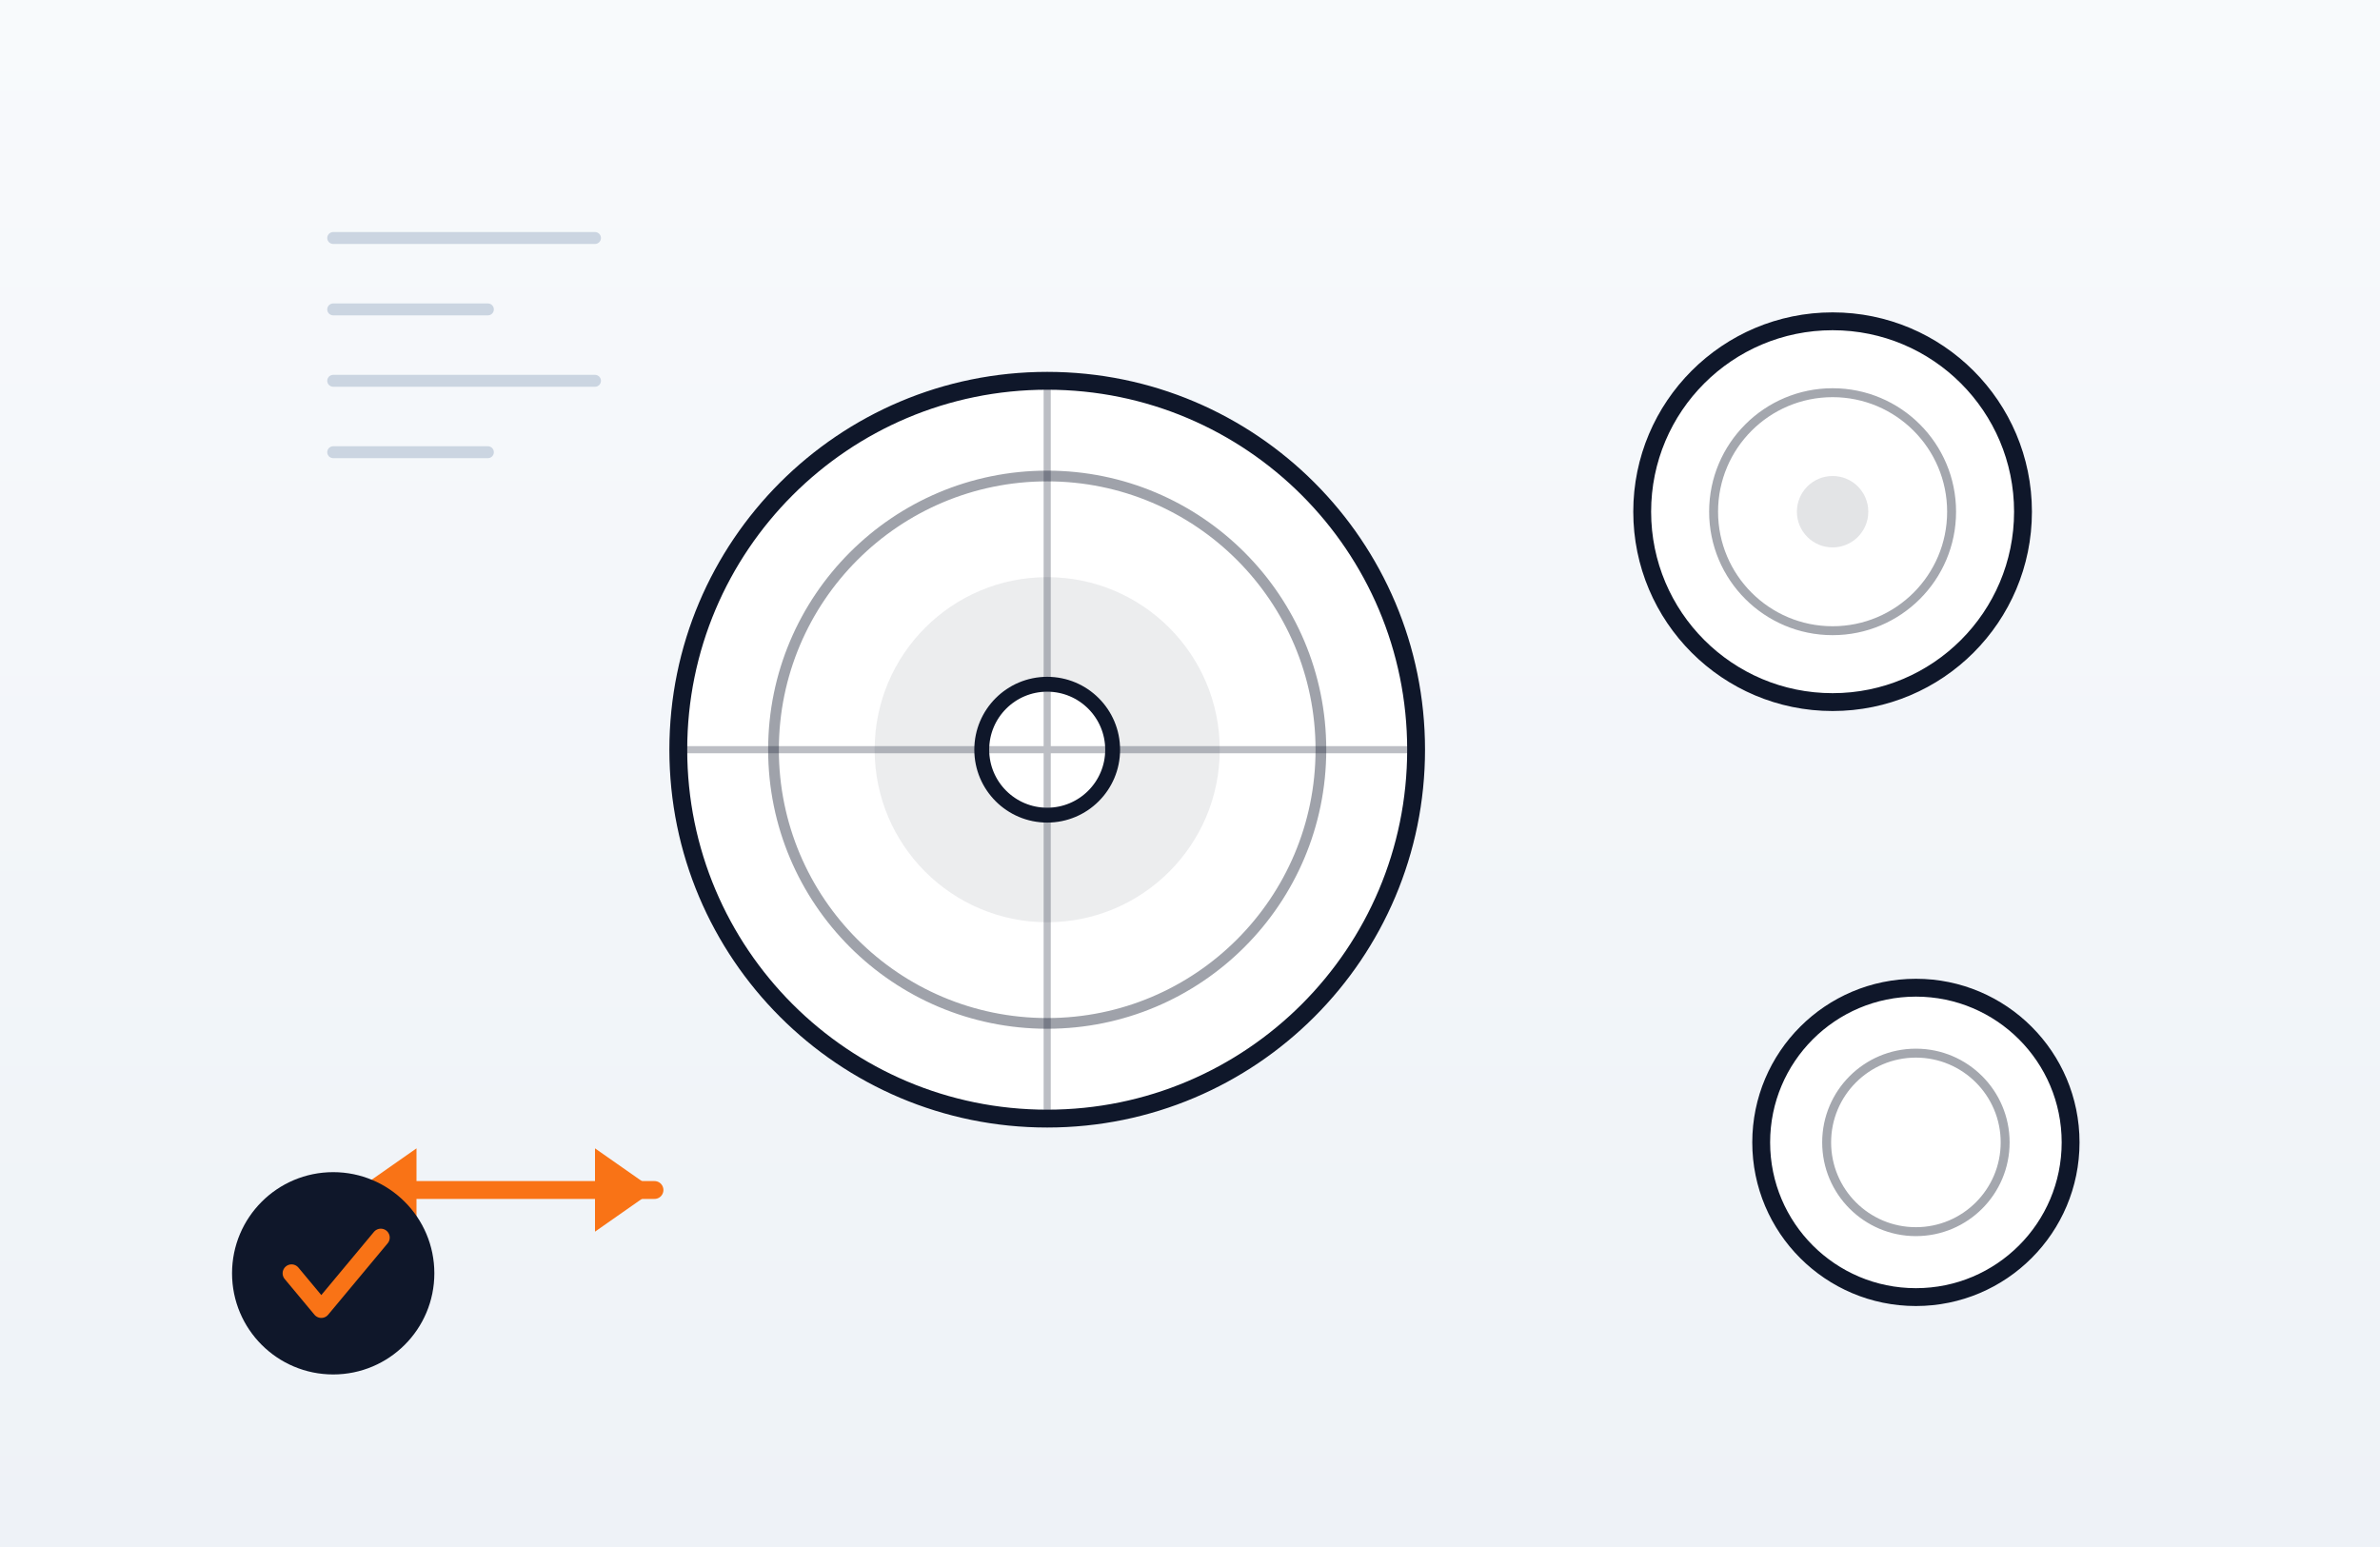
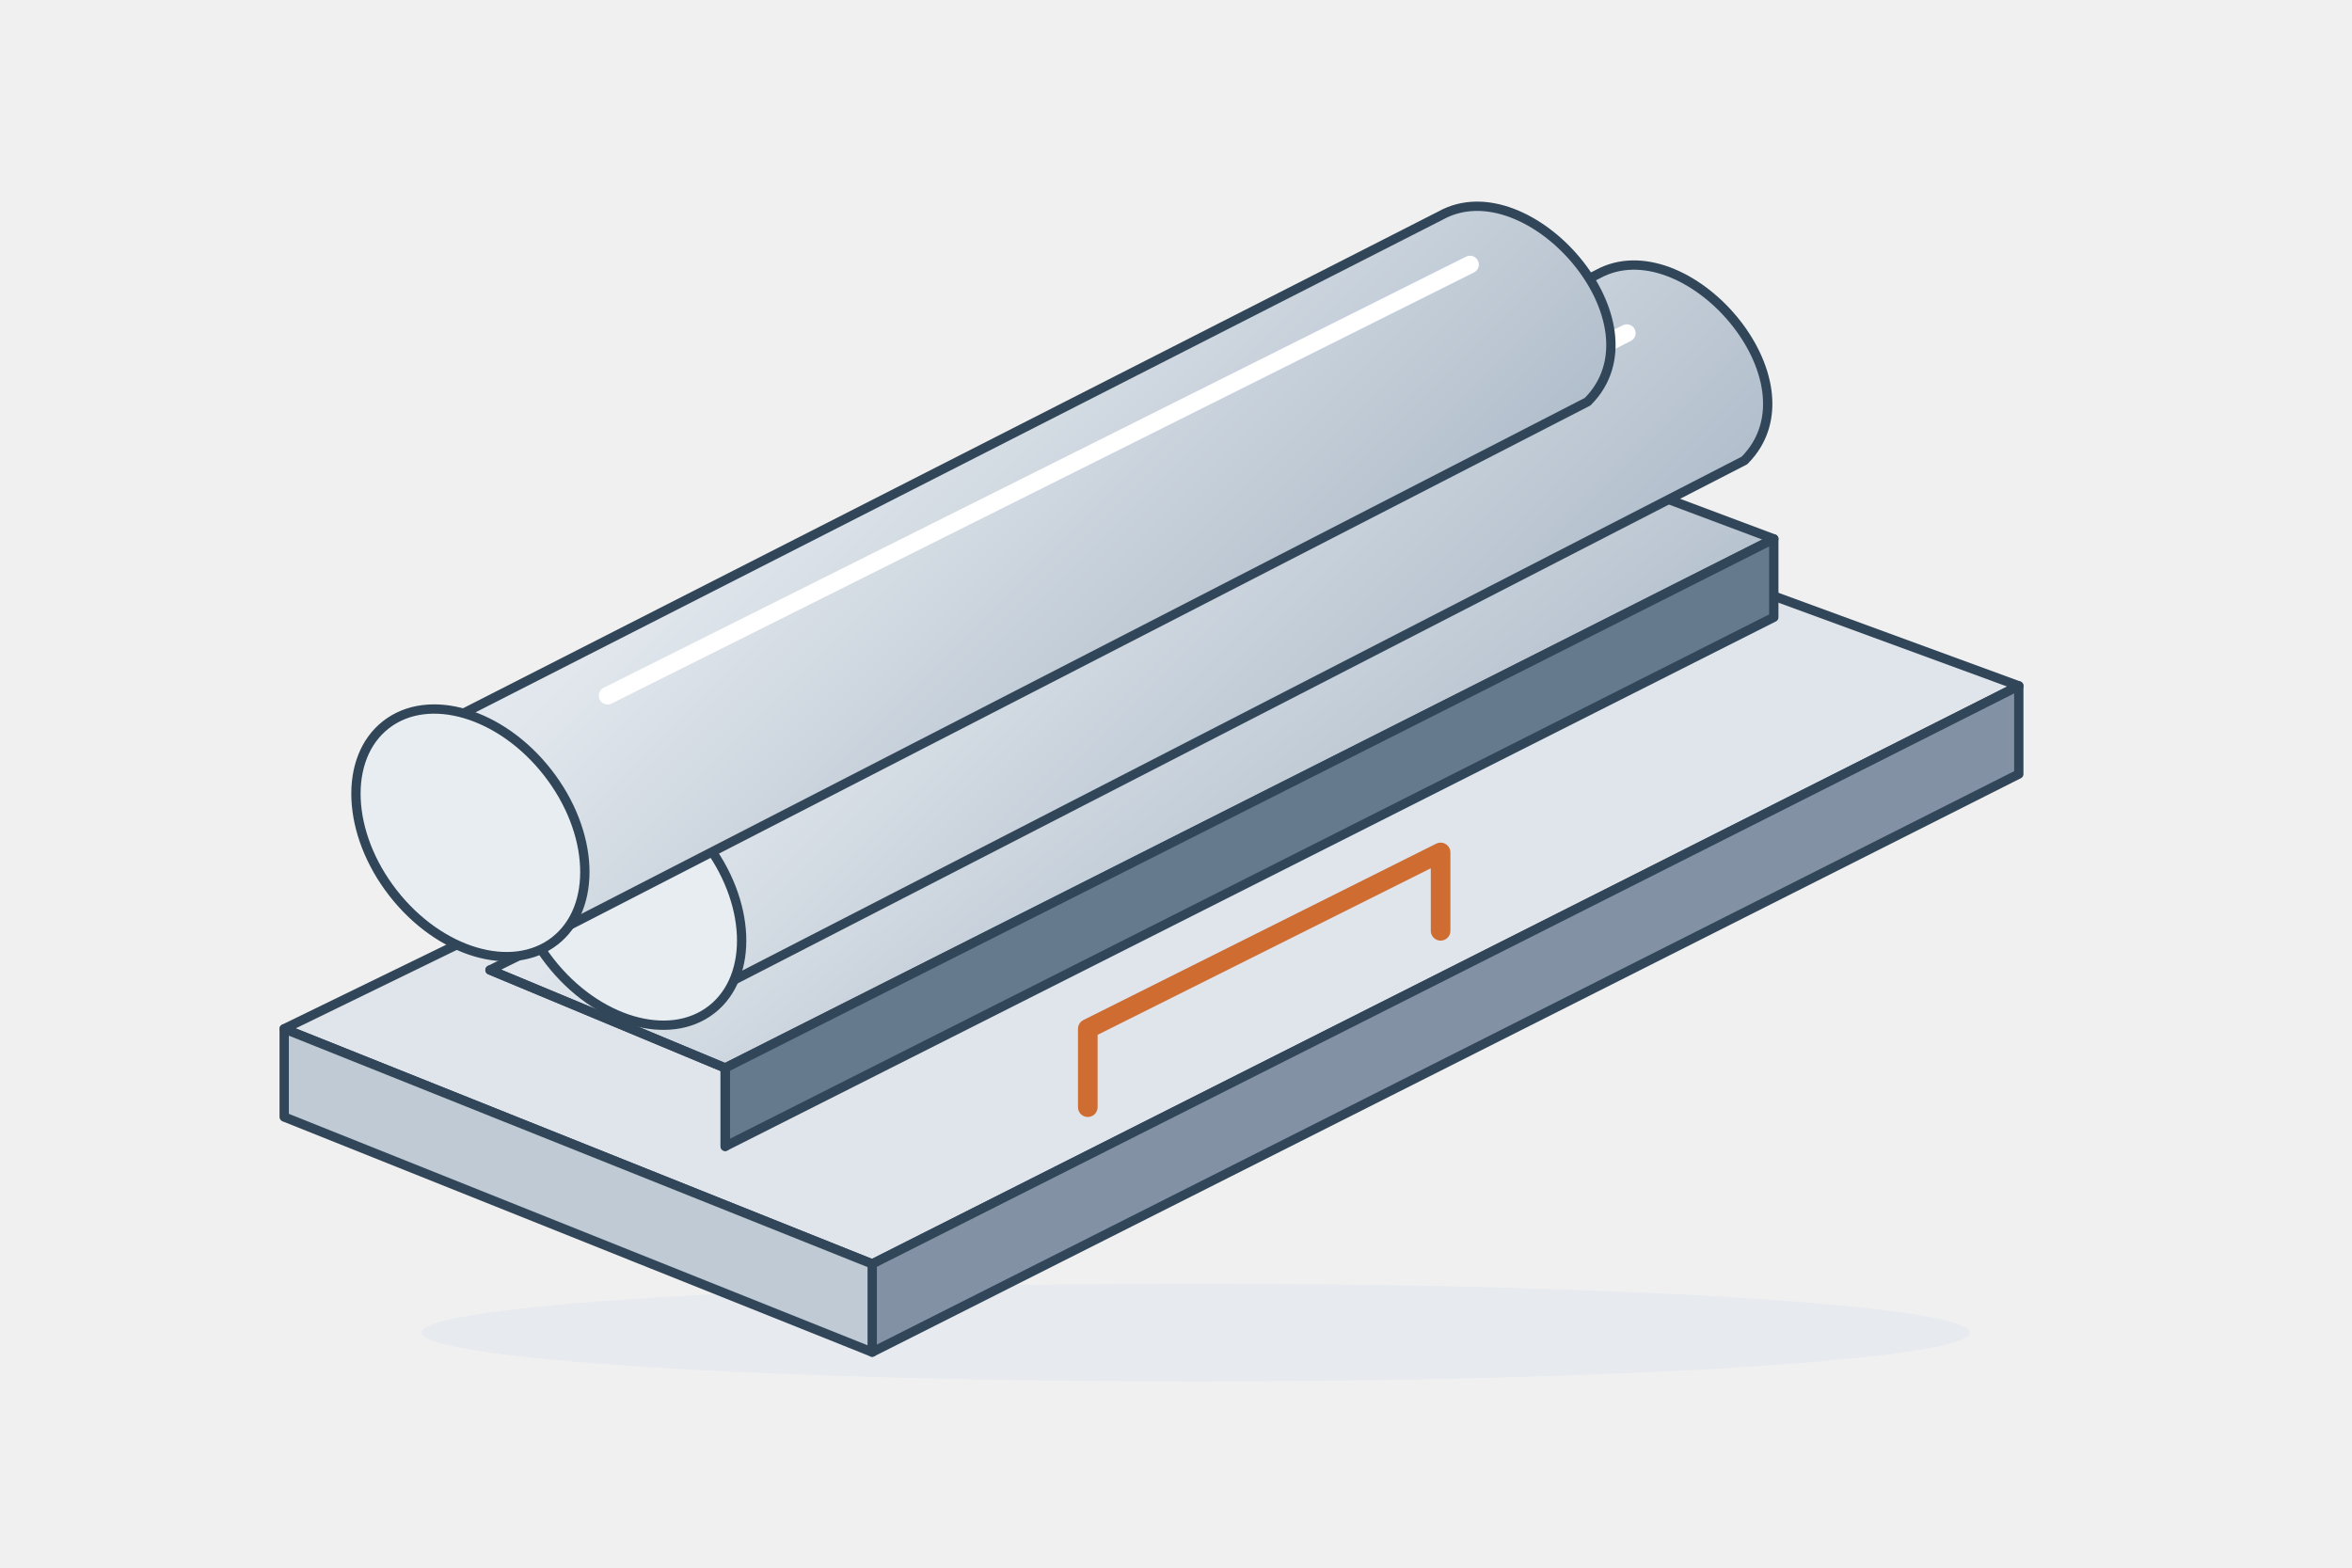
- <svg xmlns="http://www.w3.org/2000/svg" viewBox="0 0 400 260" role="img" aria-label="Vasıflı çelik çubuk">
+ <svg xmlns="http://www.w3.org/2000/svg" viewBox="0 0 240 160" fill="none" role="img" aria-label="Vasıflı Çelik">
  <defs>
-     <linearGradient id="steelBg" x1="0" y1="0" x2="0" y2="1">
-       <stop offset="0%" stop-color="#f8fafc" />
-       <stop offset="100%" stop-color="#eef2f7" />
+     <linearGradient id="metal" x1="0" y1="0" x2="1" y2=".6">
+       <stop stop-color="#f8fafc" />
+       <stop offset=".4" stop-color="#e0e6ec" />
+       <stop offset="1" stop-color="#a1b0c0" />
+     </linearGradient>
+     <linearGradient id="botanic" x1="0" y1="0" x2="1" y2="1">
+       <stop stop-color="#e8edf1" />
+       <stop offset="1" stop-color="#9aaebc" />
    </linearGradient>
  </defs>
-   <rect width="400" height="260" fill="url(#steelBg)" />
-   <g>
-     <circle cx="176" cy="126" r="62" fill="#ffffff" stroke="#0f172a" stroke-width="3" />
-     <circle cx="176" cy="126" r="46" fill="none" stroke="#0f172a" stroke-width="1.8" opacity=".4" />
-     <circle cx="176" cy="126" r="29" fill="#0f172a" opacity=".08" />
-     <circle cx="176" cy="126" r="11" fill="#ffffff" stroke="#0f172a" stroke-width="2.5" />
-     <g stroke="#0f172a" stroke-width="1.2" opacity=".28">
-       <path d="M114 126h124M176 64v124" />
-     </g>
-   </g>
-   <circle cx="308" cy="86" r="32" fill="#ffffff" stroke="#0f172a" stroke-width="3" />
-   <circle cx="308" cy="86" r="20" fill="none" stroke="#0f172a" stroke-width="1.5" opacity=".38" />
-   <circle cx="308" cy="86" r="6" fill="#0f172a" opacity=".12" />
-   <circle cx="322" cy="192" r="26" fill="#ffffff" stroke="#0f172a" stroke-width="3" />
-   <circle cx="322" cy="192" r="15" fill="none" stroke="#0f172a" stroke-width="1.5" opacity=".38" />
-   <g stroke="#f97316" stroke-width="3" stroke-linecap="round" fill="none">
-     <path d="M60 200h50" />
-   </g>
-   <path d="M60 200l10-7v14zM110 200l-10-7v14z" fill="#f97316" />
-   <g stroke="#cbd5e1" stroke-width="2" stroke-linecap="round">
-     <path d="M56 40h44M56 52h26M56 64h44M56 76h26" />
-   </g>
-   <g transform="translate(56 214)">
-     <circle r="17" fill="#0f172a" />
-     <path d="M-7 0l5 6 10-12" fill="none" stroke="#f97316" stroke-width="3" stroke-linecap="round" stroke-linejoin="round" />
+   <g stroke="#314659" stroke-width=".95" stroke-linecap="round" stroke-linejoin="round">
+     <ellipse cx="122" cy="136" rx="79" ry="5" fill="#e7ebef" stroke="none" />
+     <path d="m29 105 117-57 60 22-117 59Z" fill="#dfe5eb" />
+     <path d="m89 129 117-59v9L89 138Z" fill="#8292a4" />
+     <path d="m29 105 60 24v9l-60-24Z" fill="#c0cad4" />
+     <path d="m50 99 107-53 24 9-107 54Z" fill="url(#metal)" />
+     <path d="m74 109 107-54v8L74 117Z" fill="#667a8e" />
+     <path d="m50 99 24 10v8-8l-24-10Z" fill="#bac5d0" />
+     <path d="M57 82 163 28c9-5 23 11 15 19L73 101" fill="url(#metal)" />
+     <ellipse cx="64" cy="92" rx="10" ry="14" transform="rotate(-38 64 92)" fill="#e8edf2" />
+     <path d="m78 78 88-44" stroke="#fff" stroke-width="1.8" />
+     <path d="M41 76 147 22c9-5 23 11 15 19L57 95" fill="url(#metal)" />
+     <ellipse cx="48" cy="85" rx="10" ry="14" transform="rotate(-38 48 85)" fill="#e8edf2" />
+     <path d="m62 71 88-44" stroke="#fff" stroke-width="1.8" />
+     <path d="m111 105 36-18m-36 18v8m36-26v8" stroke="#cf6c32" stroke-width="2" />
  </g>
</svg>
